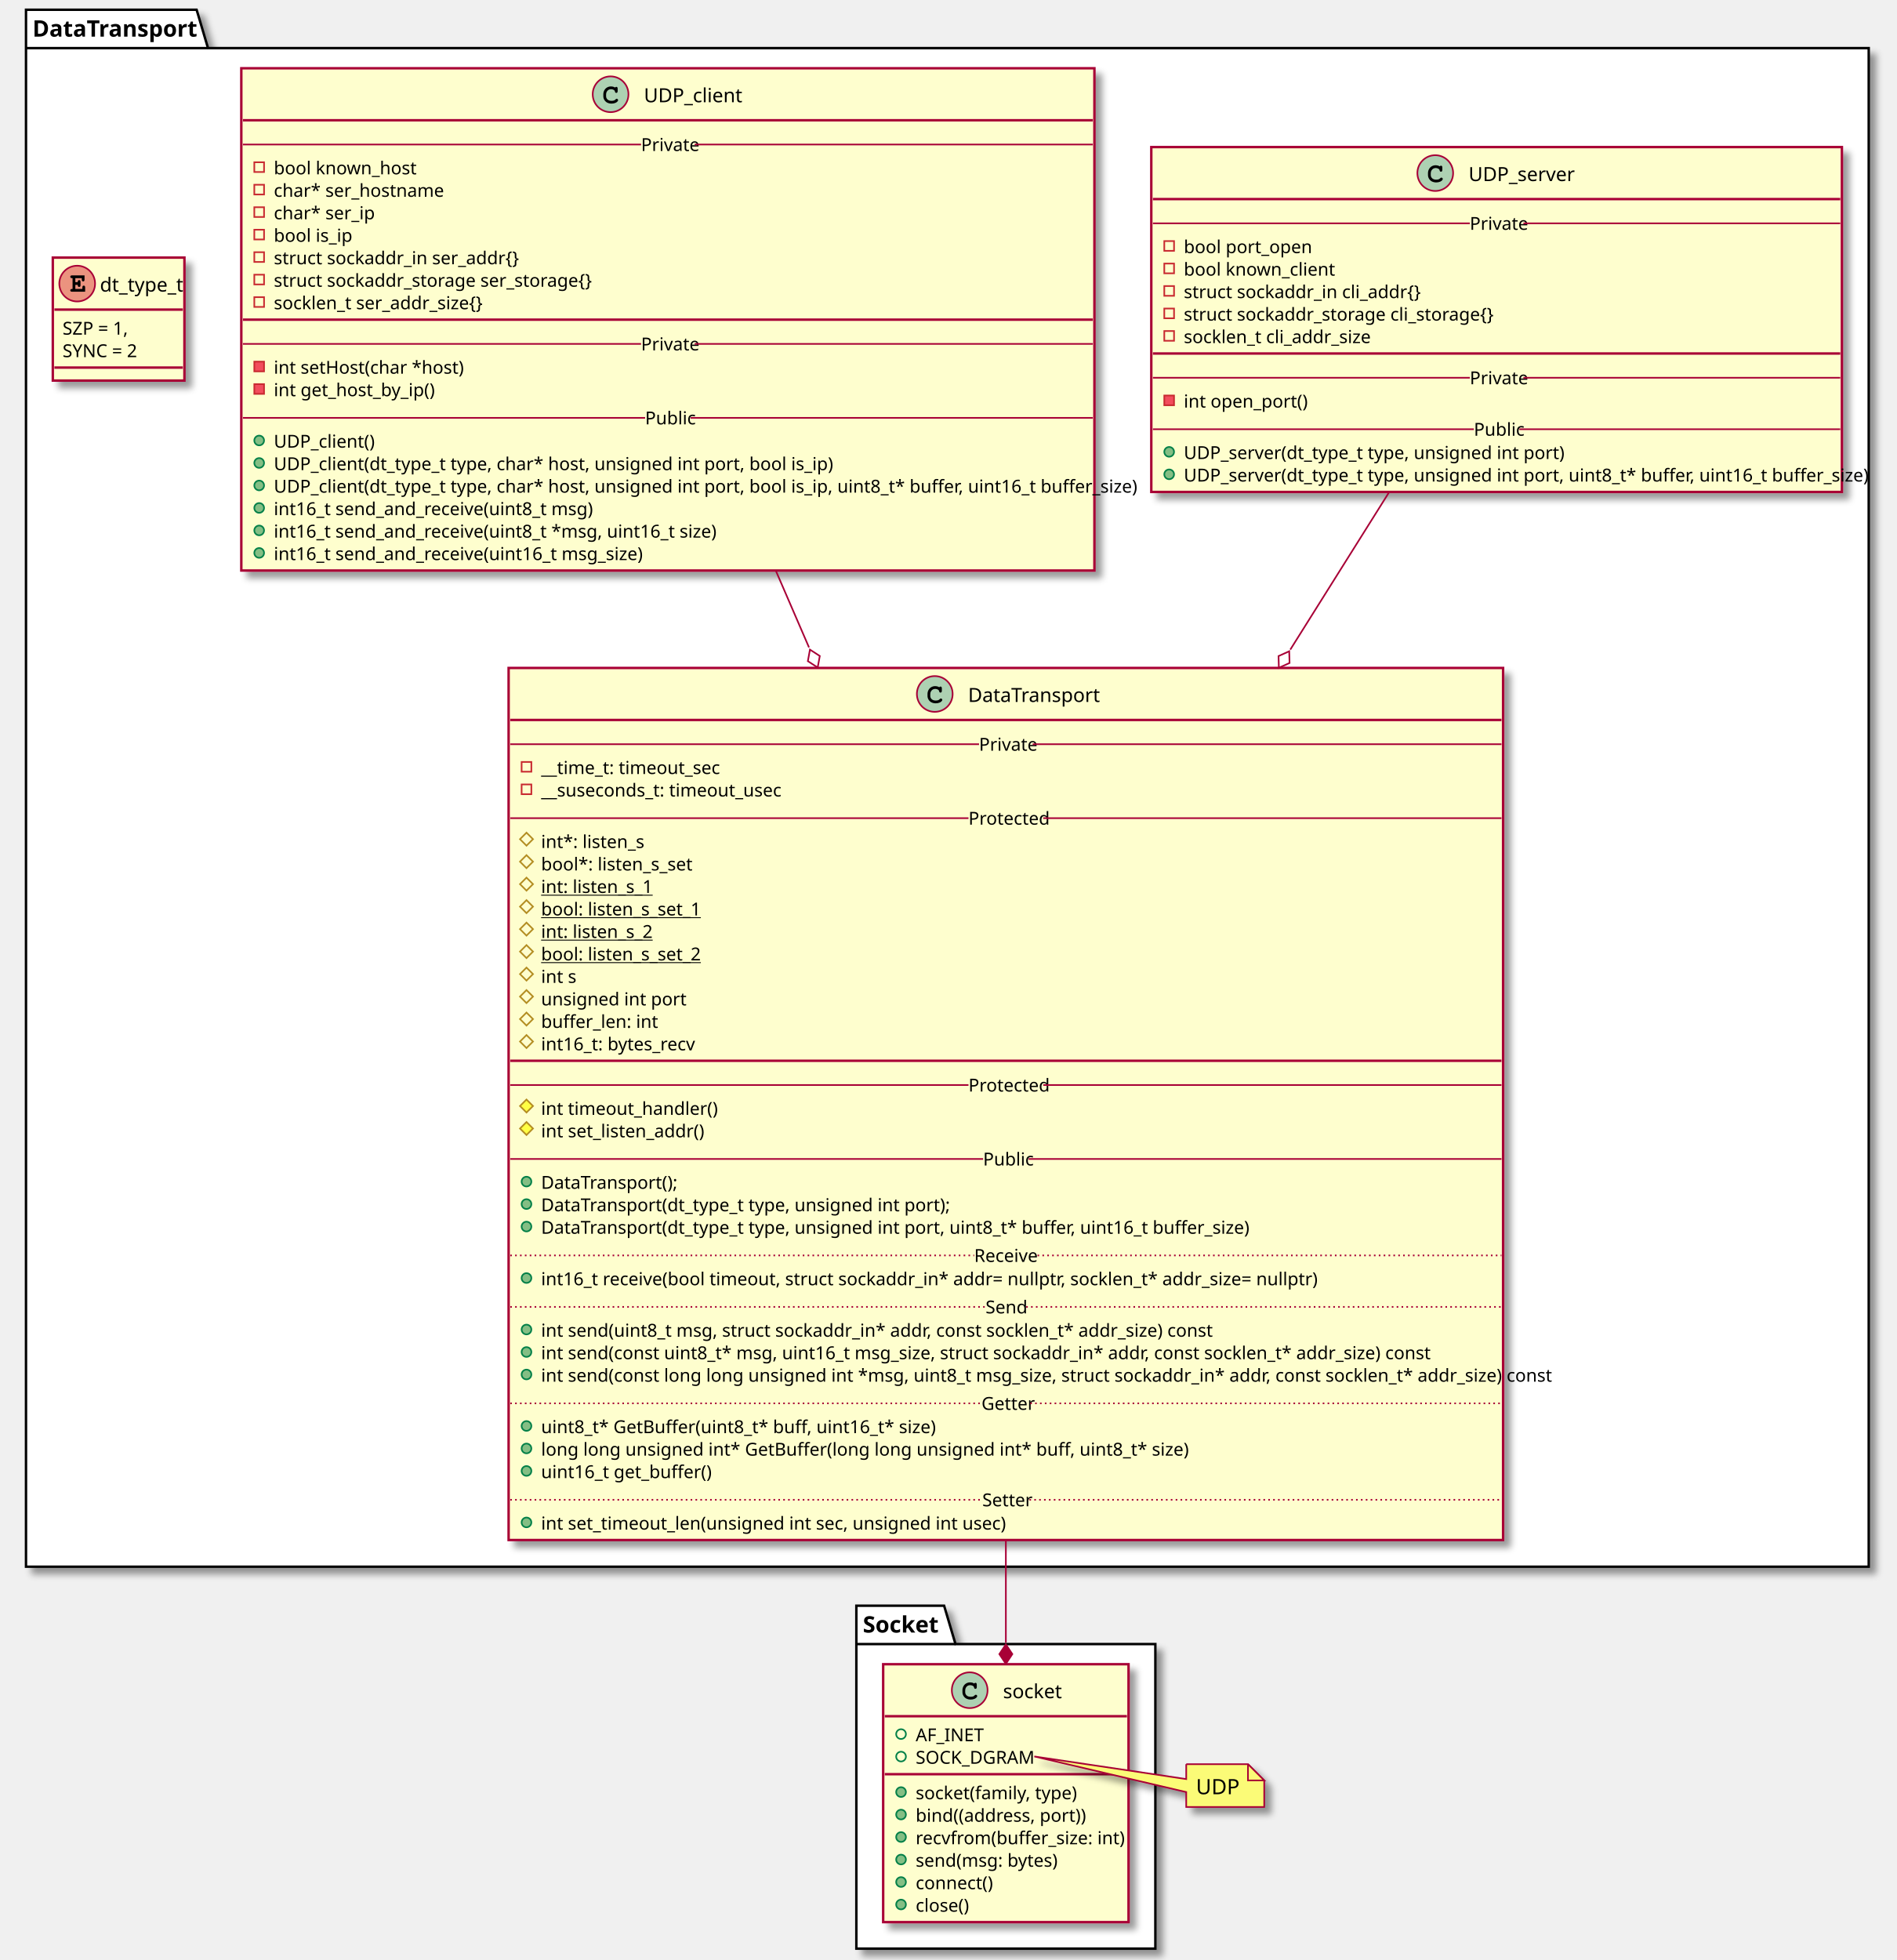
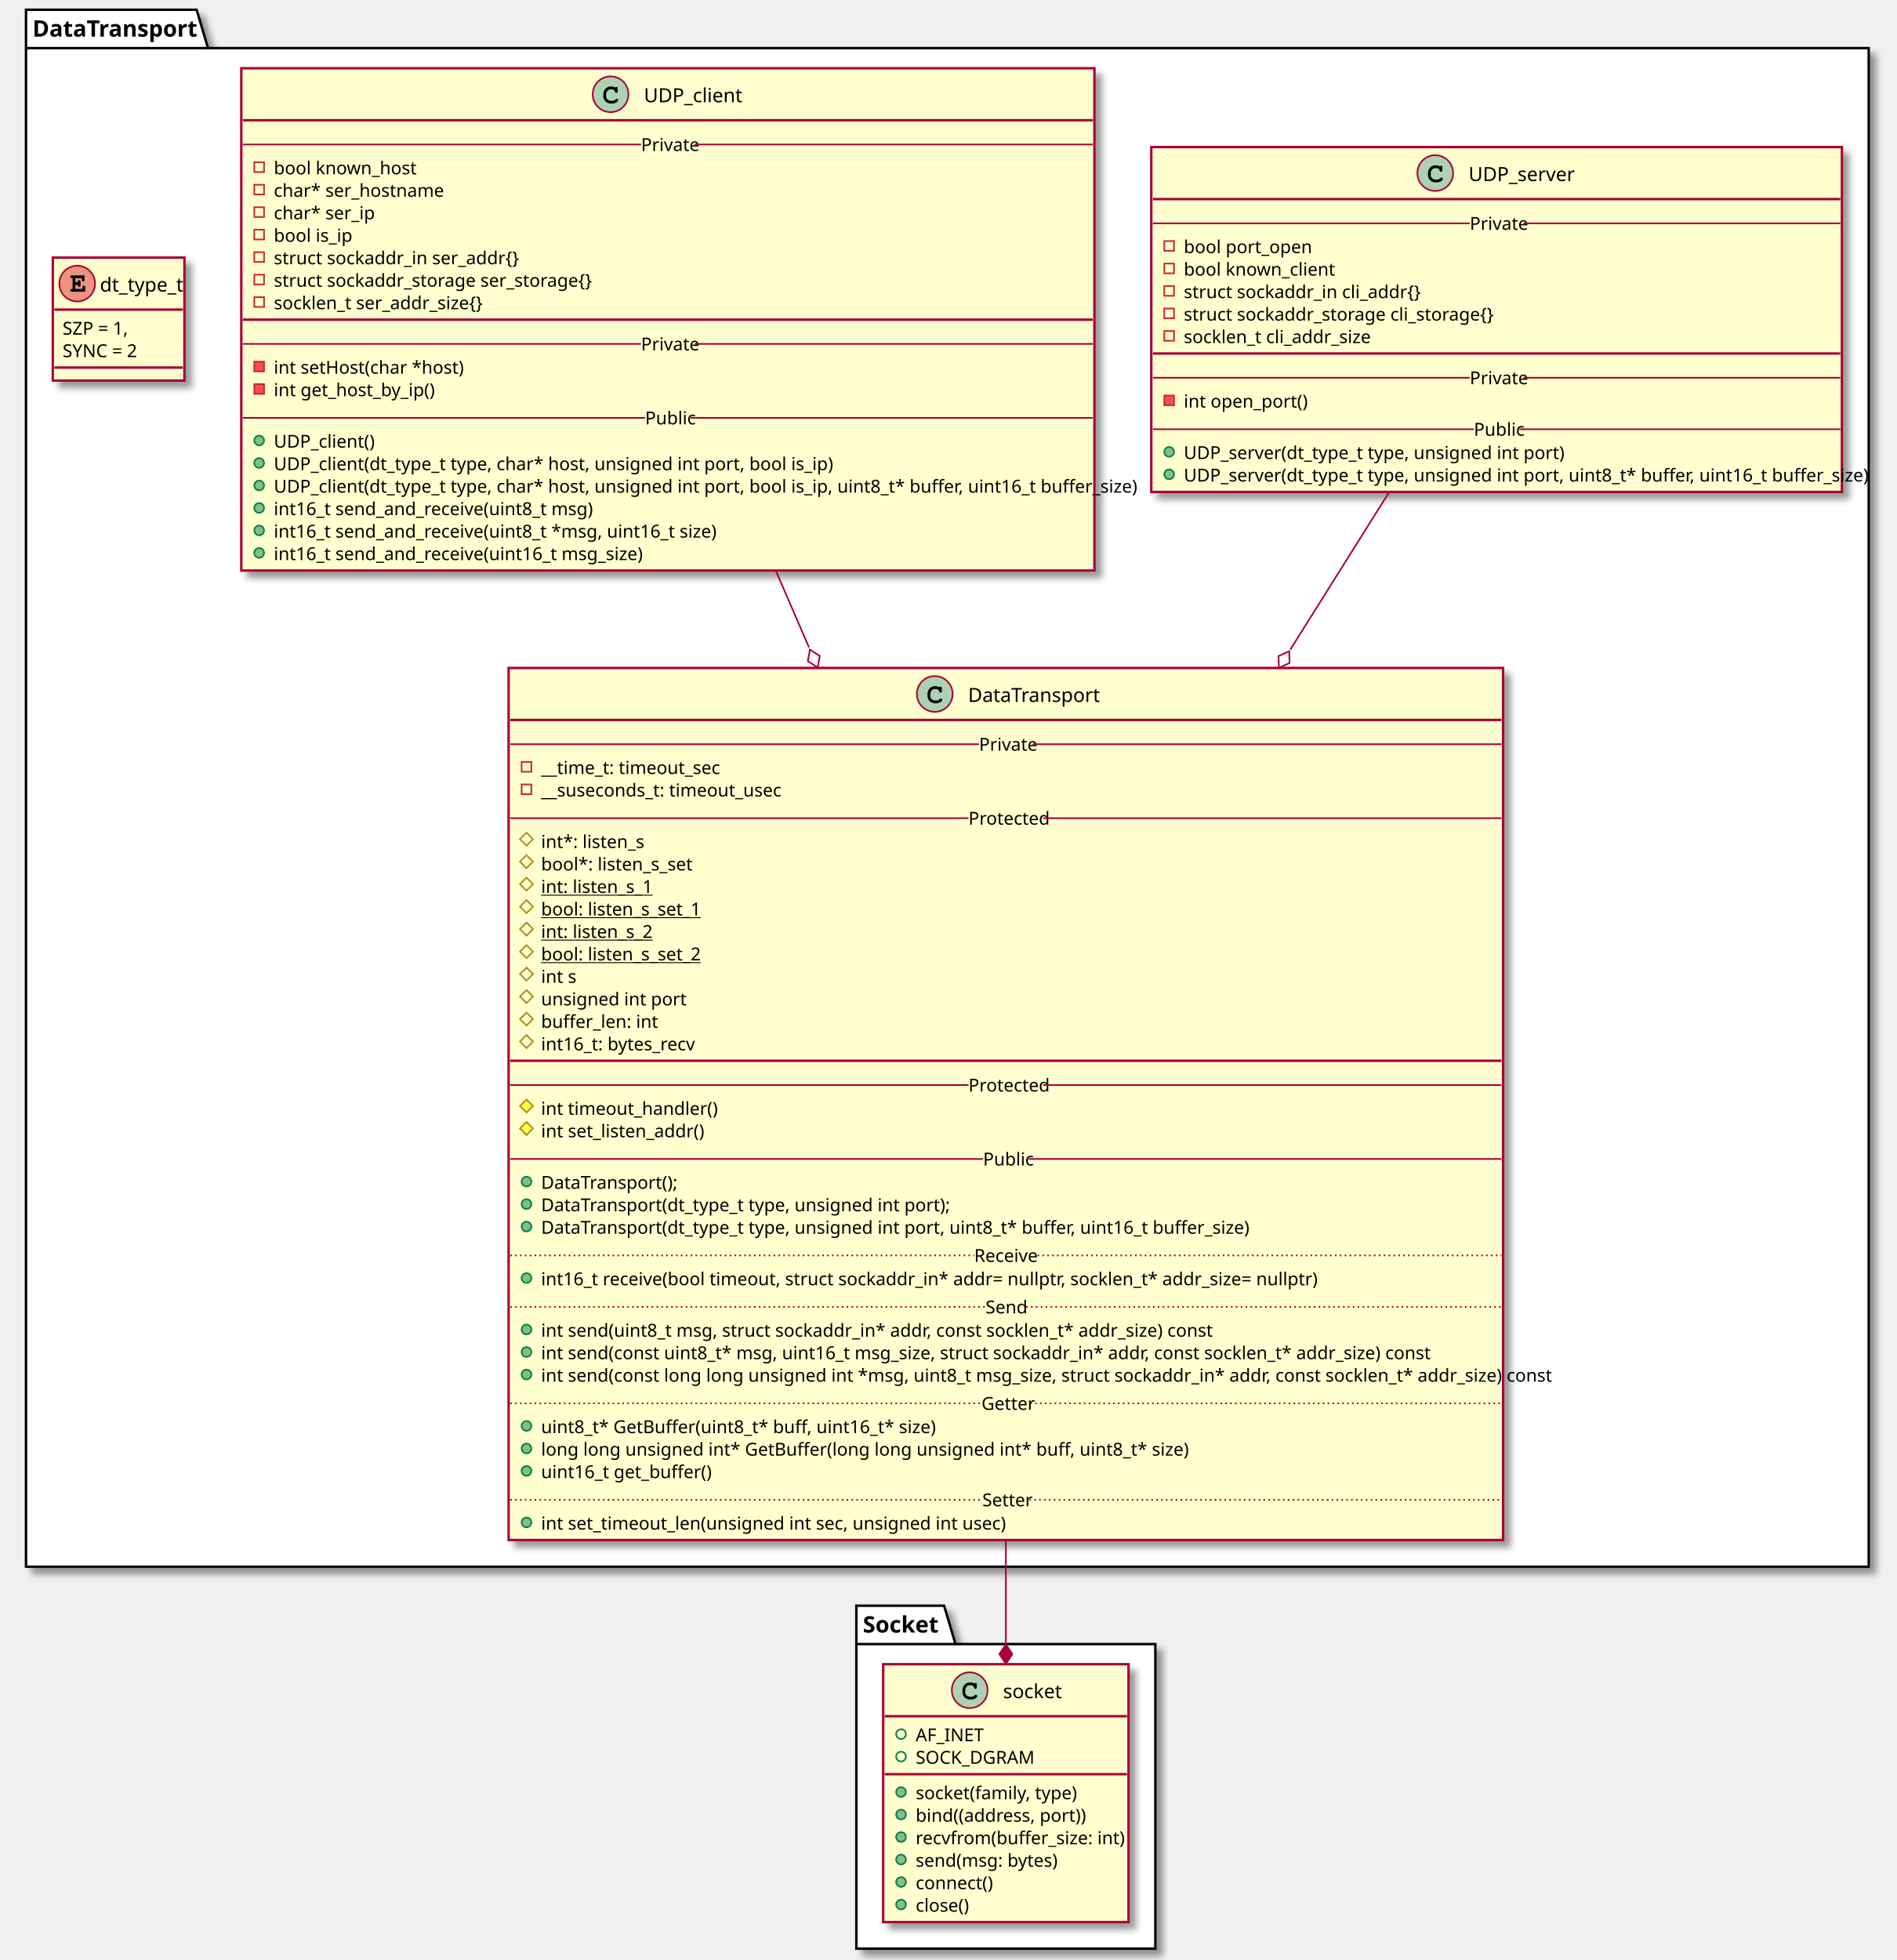
<svg xmlns="http://www.w3.org/2000/svg" contentScriptType="application/ecmascript" contentStyleType="text/css" height="1206px" preserveAspectRatio="none" style="width:1167px;height:1206px;background:#FFFFFF;" version="1.1" viewBox="0 0 1167 1206" width="1167px" zoomAndPan="magnify">
  <defs>
-     <filter height="300%" id="f1upkcrdg01tc3" width="300%" x="-1" y="-1">
+     <filter height="300%" id="fwhjqpem9oj6y" width="300%" x="-1" y="-1">
      <feGaussianBlur result="blurOut" stdDeviation="2.0" />
      <feColorMatrix in="blurOut" result="blurOut2" type="matrix" values="0 0 0 0 0 0 0 0 0 0 0 0 0 0 0 0 0 0 .4 0" />
      <feOffset dx="4.0" dy="4.0" in="blurOut2" result="blurOut3" />
      <feBlend in="SourceGraphic" in2="blurOut3" mode="normal" />
    </filter>
  </defs>
  <g>
-     <polygon fill="#FFFFFF" filter="url(#f1upkcrdg01tc3)" points="16,6,121,6,128,29.609,1150,29.609,1150,964,16,964,16,6" style="stroke:#000000;stroke-width:1.5;" />
+     <polygon fill="#FFFFFF" filter="url(#fwhjqpem9oj6y)" points="16,6,121,6,128,29.609,1150,29.609,1150,964,16,964,16,6" style="stroke:#000000;stroke-width:1.5;" />
    <line style="stroke:#000000;stroke-width:1.5;" x1="16" x2="128" y1="29.609" y2="29.609" />
    <text fill="#000000" font-family="sans-serif" font-size="14" font-weight="bold" lengthAdjust="spacing" textLength="99" x="20" y="22.533">DataTransport</text>
-     <polygon fill="#FFFFFF" filter="url(#f1upkcrdg01tc3)" points="527,988,581,988,588,1011.609,711,1011.609,711,1199,527,1199,527,988" style="stroke:#000000;stroke-width:1.5;" />
+     <polygon fill="#FFFFFF" filter="url(#fwhjqpem9oj6y)" points="527,988,581,988,588,1011.609,711,1011.609,711,1199,527,1199,527,988" style="stroke:#000000;stroke-width:1.5;" />
    <line style="stroke:#000000;stroke-width:1.5;" x1="527" x2="588" y1="1011.609" y2="1011.609" />
    <text fill="#000000" font-family="sans-serif" font-size="14" font-weight="bold" lengthAdjust="spacing" textLength="48" x="531" y="1004.533">Socket</text>
-     <rect codeLine="34" fill="#FEFECE" filter="url(#f1upkcrdg01tc3)" height="212.195" id="UDP_server" style="stroke:#A80036;stroke-width:1.5;" width="425" x="708.5" y="90.5" />
+     <rect codeLine="34" fill="#FEFECE" filter="url(#fwhjqpem9oj6y)" height="212.195" id="UDP_server" style="stroke:#A80036;stroke-width:1.5;" width="425" x="708.5" y="90.5" />
    <ellipse cx="883.25" cy="106.5" fill="#ADD1B2" rx="11" ry="11" style="stroke:#A80036;stroke-width:1.0;" />
    <path d="M886.016,102.375 Q886.172,102.156 886.359,102.047 Q886.547,101.938 886.766,101.938 Q887.141,101.938 887.375,102.195 Q887.609,102.453 887.609,103.062 L887.609,104.516 Q887.609,105.125 887.375,105.391 Q887.141,105.656 886.766,105.656 Q886.422,105.656 886.219,105.453 Q886.016,105.266 885.906,104.75 Q885.859,104.391 885.672,104.203 Q885.344,103.828 884.734,103.609 Q884.125,103.391 883.5,103.391 Q882.734,103.391 882.102,103.719 Q881.469,104.047 880.977,104.797 Q880.484,105.547 880.484,106.578 L880.484,107.672 Q880.484,108.906 881.375,109.727 Q882.266,110.547 883.859,110.547 Q884.797,110.547 885.453,110.297 Q885.844,110.141 886.266,109.703 Q886.531,109.438 886.68,109.359 Q886.828,109.281 887.031,109.281 Q887.359,109.281 887.617,109.539 Q887.875,109.797 887.875,110.141 Q887.875,110.484 887.531,110.891 Q887.031,111.469 886.234,111.797 Q885.156,112.25 883.859,112.25 Q882.344,112.25 881.141,111.625 Q880.156,111.125 879.469,110.055 Q878.781,108.984 878.781,107.703 L878.781,106.547 Q878.781,105.219 879.398,104.07 Q880.016,102.922 881.109,102.305 Q882.203,101.688 883.438,101.688 Q884.172,101.688 884.82,101.852 Q885.469,102.016 886.016,102.375 Z " fill="#000000" />
    <text fill="#000000" font-family="sans-serif" font-size="12" lengthAdjust="spacing" textLength="67" x="903.75" y="111.41">UDP_server</text>
    <line style="stroke:#A80036;stroke-width:1.5;" x1="709.5" x2="1132.5" y1="122.5" y2="122.5" />
    <rect fill="none" height="6" style="stroke:#C82930;stroke-width:1.0;" width="6" x="716.5" y="148.336" />
    <text fill="#000000" font-family="sans-serif" font-size="11" lengthAdjust="spacing" textLength="72" x="728.5" y="155.755">bool port_open</text>
    <rect fill="none" height="6" style="stroke:#C82930;stroke-width:1.0;" width="6" x="716.5" y="162.172" />
    <text fill="#000000" font-family="sans-serif" font-size="11" lengthAdjust="spacing" textLength="87" x="728.5" y="169.591">bool known_client</text>
    <rect fill="none" height="6" style="stroke:#C82930;stroke-width:1.0;" width="6" x="716.5" y="176.008" />
    <text fill="#000000" font-family="sans-serif" font-size="11" lengthAdjust="spacing" textLength="139" x="728.5" y="183.427">struct sockaddr_in cli_addr{}</text>
    <rect fill="none" height="6" style="stroke:#C82930;stroke-width:1.0;" width="6" x="716.5" y="189.844" />
    <text fill="#000000" font-family="sans-serif" font-size="11" lengthAdjust="spacing" textLength="183" x="728.5" y="197.263">struct sockaddr_storage cli_storage{}</text>
    <rect fill="none" height="6" style="stroke:#C82930;stroke-width:1.0;" width="6" x="716.5" y="203.68" />
    <text fill="#000000" font-family="sans-serif" font-size="11" lengthAdjust="spacing" textLength="113" x="728.5" y="211.099">socklen_t cli_addr_size</text>
    <line style="stroke:#A80036;stroke-width:1.0;" x1="709.5" x2="904.5" y1="137.418" y2="137.418" />
    <text fill="#000000" font-family="sans-serif" font-size="11" lengthAdjust="spacing" textLength="33" x="904.5" y="141.419">Private</text>
    <line style="stroke:#A80036;stroke-width:1.0;" x1="937.5" x2="1132.5" y1="137.418" y2="137.418" />
    <line style="stroke:#A80036;stroke-width:1.5;" x1="709.5" x2="1132.5" y1="217.516" y2="217.516" />
    <rect fill="#F24D5C" height="6" style="stroke:#C82930;stroke-width:1.0;" width="6" x="716.5" y="243.352" />
    <text fill="#000000" font-family="sans-serif" font-size="11" lengthAdjust="spacing" textLength="71" x="728.5" y="250.77">int open_port()</text>
    <line style="stroke:#A80036;stroke-width:1.0;" x1="709.5" x2="904.5" y1="232.434" y2="232.434" />
    <text fill="#000000" font-family="sans-serif" font-size="11" lengthAdjust="spacing" textLength="33" x="904.5" y="236.435">Private</text>
    <line style="stroke:#A80036;stroke-width:1.0;" x1="937.5" x2="1132.5" y1="232.434" y2="232.434" />
    <ellipse cx="719.5" cy="278.023" fill="#84BE84" rx="3" ry="3" style="stroke:#038048;stroke-width:1.0;" />
    <text fill="#000000" font-family="sans-serif" font-size="11" lengthAdjust="spacing" textLength="221" x="728.5" y="282.442">UDP_server(dt_type_t type, unsigned int port)</text>
    <ellipse cx="719.5" cy="291.859" fill="#84BE84" rx="3" ry="3" style="stroke:#038048;stroke-width:1.0;" />
    <text fill="#000000" font-family="sans-serif" font-size="11" lengthAdjust="spacing" textLength="399" x="728.5" y="296.278">UDP_server(dt_type_t type, unsigned int port, uint8_t* buffer, uint16_t buffer_size)</text>
    <line style="stroke:#A80036;stroke-width:1.0;" x1="709.5" x2="907" y1="264.106" y2="264.106" />
    <text fill="#000000" font-family="sans-serif" font-size="11" lengthAdjust="spacing" textLength="28" x="907" y="268.106">Public</text>
    <line style="stroke:#A80036;stroke-width:1.0;" x1="935" x2="1132.5" y1="264.106" y2="264.106" />
-     <rect codeLine="71" fill="#FEFECE" filter="url(#f1upkcrdg01tc3)" height="536.586" id="DataTransport" style="stroke:#A80036;stroke-width:1.5;" width="612" x="313" y="411" />
+     <rect codeLine="71" fill="#FEFECE" filter="url(#fwhjqpem9oj6y)" height="536.586" id="DataTransport" style="stroke:#A80036;stroke-width:1.5;" width="612" x="313" y="411" />
    <ellipse cx="575.25" cy="427" fill="#ADD1B2" rx="11" ry="11" style="stroke:#A80036;stroke-width:1.0;" />
    <path d="M578.016,422.875 Q578.172,422.656 578.359,422.547 Q578.547,422.438 578.766,422.438 Q579.141,422.438 579.375,422.695 Q579.609,422.953 579.609,423.562 L579.609,425.016 Q579.609,425.625 579.375,425.891 Q579.141,426.156 578.766,426.156 Q578.422,426.156 578.219,425.953 Q578.016,425.766 577.906,425.25 Q577.859,424.891 577.672,424.703 Q577.344,424.328 576.734,424.109 Q576.125,423.891 575.5,423.891 Q574.734,423.891 574.102,424.219 Q573.469,424.547 572.977,425.297 Q572.484,426.047 572.484,427.078 L572.484,428.172 Q572.484,429.406 573.375,430.227 Q574.266,431.047 575.859,431.047 Q576.797,431.047 577.453,430.797 Q577.844,430.641 578.266,430.203 Q578.531,429.938 578.68,429.859 Q578.828,429.781 579.031,429.781 Q579.359,429.781 579.617,430.039 Q579.875,430.297 579.875,430.641 Q579.875,430.984 579.531,431.391 Q579.031,431.969 578.234,432.297 Q577.156,432.75 575.859,432.75 Q574.344,432.75 573.141,432.125 Q572.156,431.625 571.469,430.555 Q570.781,429.484 570.781,428.203 L570.781,427.047 Q570.781,425.719 571.398,424.57 Q572.016,423.422 573.109,422.805 Q574.203,422.188 575.438,422.188 Q576.172,422.188 576.82,422.352 Q577.469,422.516 578.016,422.875 Z " fill="#000000" />
    <text fill="#000000" font-family="sans-serif" font-size="12" lengthAdjust="spacing" textLength="79" x="595.75" y="431.91">DataTransport</text>
    <line style="stroke:#A80036;stroke-width:1.5;" x1="314" x2="924" y1="443" y2="443" />
    <rect fill="none" height="6" style="stroke:#C82930;stroke-width:1.0;" width="6" x="321" y="468.836" />
    <text fill="#000000" font-family="sans-serif" font-size="11" lengthAdjust="spacing" textLength="104" x="333" y="476.255">__time_t: timeout_sec</text>
    <rect fill="none" height="6" style="stroke:#C82930;stroke-width:1.0;" width="6" x="321" y="482.672" />
    <text fill="#000000" font-family="sans-serif" font-size="11" lengthAdjust="spacing" textLength="145" x="333" y="490.091">__suseconds_t: timeout_usec</text>
    <line style="stroke:#A80036;stroke-width:1.0;" x1="314" x2="602.5" y1="457.918" y2="457.918" />
    <text fill="#000000" font-family="sans-serif" font-size="11" lengthAdjust="spacing" textLength="33" x="602.5" y="461.919">Private</text>
    <line style="stroke:#A80036;stroke-width:1.0;" x1="635.5" x2="924" y1="457.918" y2="457.918" />
    <polygon fill="none" points="324,512.344,328,516.344,324,520.344,320,516.344" style="stroke:#B38D22;stroke-width:1.0;" />
    <text fill="#000000" font-family="sans-serif" font-size="11" lengthAdjust="spacing" textLength="58" x="333" y="521.763">int*: listen_s</text>
    <polygon fill="none" points="324,526.18,328,530.18,324,534.18,320,530.18" style="stroke:#B38D22;stroke-width:1.0;" />
    <text fill="#000000" font-family="sans-serif" font-size="11" lengthAdjust="spacing" textLength="88" x="333" y="535.599">bool*: listen_s_set</text>
    <polygon fill="none" points="324,540.016,328,544.016,324,548.016,320,544.016" style="stroke:#B38D22;stroke-width:1.0;" />
    <text fill="#000000" font-family="sans-serif" font-size="11" lengthAdjust="spacing" text-decoration="underline" textLength="66" x="333" y="549.435">int: listen_s_1</text>
    <polygon fill="none" points="324,553.852,328,557.852,324,561.852,320,557.852" style="stroke:#B38D22;stroke-width:1.0;" />
    <text fill="#000000" font-family="sans-serif" font-size="11" lengthAdjust="spacing" text-decoration="underline" textLength="96" x="333" y="563.27">bool: listen_s_set_1</text>
    <polygon fill="none" points="324,567.688,328,571.688,324,575.688,320,571.688" style="stroke:#B38D22;stroke-width:1.0;" />
    <text fill="#000000" font-family="sans-serif" font-size="11" lengthAdjust="spacing" text-decoration="underline" textLength="66" x="333" y="577.106">int: listen_s_2</text>
    <polygon fill="none" points="324,581.523,328,585.523,324,589.523,320,585.523" style="stroke:#B38D22;stroke-width:1.0;" />
    <text fill="#000000" font-family="sans-serif" font-size="11" lengthAdjust="spacing" text-decoration="underline" textLength="96" x="333" y="590.942">bool: listen_s_set_2</text>
    <polygon fill="none" points="324,595.359,328,599.359,324,603.359,320,599.359" style="stroke:#B38D22;stroke-width:1.0;" />
    <text fill="#000000" font-family="sans-serif" font-size="11" lengthAdjust="spacing" textLength="20" x="333" y="604.778">int s</text>
    <polygon fill="none" points="324,609.195,328,613.195,324,617.195,320,613.195" style="stroke:#B38D22;stroke-width:1.0;" />
    <text fill="#000000" font-family="sans-serif" font-size="11" lengthAdjust="spacing" textLength="80" x="333" y="618.614">unsigned int port</text>
    <polygon fill="none" points="324,623.031,328,627.031,324,631.031,320,627.031" style="stroke:#B38D22;stroke-width:1.0;" />
    <text fill="#000000" font-family="sans-serif" font-size="11" lengthAdjust="spacing" textLength="67" x="333" y="632.45">buffer_len: int</text>
    <polygon fill="none" points="324,636.867,328,640.867,324,644.867,320,640.867" style="stroke:#B38D22;stroke-width:1.0;" />
    <text fill="#000000" font-family="sans-serif" font-size="11" lengthAdjust="spacing" textLength="93" x="333" y="646.286">int16_t: bytes_recv</text>
    <line style="stroke:#A80036;stroke-width:1.0;" x1="314" x2="596" y1="503.426" y2="503.426" />
    <text fill="#000000" font-family="sans-serif" font-size="11" lengthAdjust="spacing" textLength="46" x="596" y="507.427">Protected</text>
    <line style="stroke:#A80036;stroke-width:1.0;" x1="642" x2="924" y1="503.426" y2="503.426" />
    <line style="stroke:#A80036;stroke-width:1.5;" x1="314" x2="924" y1="652.703" y2="652.703" />
    <polygon fill="#FFFF44" points="324,676.539,328,680.539,324,684.539,320,680.539" style="stroke:#B38D22;stroke-width:1.0;" />
    <text fill="#000000" font-family="sans-serif" font-size="11" lengthAdjust="spacing" textLength="98" x="333" y="685.958">int timeout_handler()</text>
    <polygon fill="#FFFF44" points="324,690.375,328,694.375,324,698.375,320,694.375" style="stroke:#B38D22;stroke-width:1.0;" />
    <text fill="#000000" font-family="sans-serif" font-size="11" lengthAdjust="spacing" textLength="96" x="333" y="699.794">int set_listen_addr()</text>
    <line style="stroke:#A80036;stroke-width:1.0;" x1="314" x2="596" y1="667.621" y2="667.621" />
    <text fill="#000000" font-family="sans-serif" font-size="11" lengthAdjust="spacing" textLength="46" x="596" y="671.622">Protected</text>
    <line style="stroke:#A80036;stroke-width:1.0;" x1="642" x2="924" y1="667.621" y2="667.621" />
    <ellipse cx="324" cy="727.047" fill="#84BE84" rx="3" ry="3" style="stroke:#038048;stroke-width:1.0;" />
    <text fill="#000000" font-family="sans-serif" font-size="11" lengthAdjust="spacing" textLength="80" x="333" y="731.466">DataTransport();</text>
    <ellipse cx="324" cy="740.883" fill="#84BE84" rx="3" ry="3" style="stroke:#038048;stroke-width:1.0;" />
    <text fill="#000000" font-family="sans-serif" font-size="11" lengthAdjust="spacing" textLength="235" x="333" y="745.302">DataTransport(dt_type_t type, unsigned int port);</text>
    <ellipse cx="324" cy="754.719" fill="#84BE84" rx="3" ry="3" style="stroke:#038048;stroke-width:1.0;" />
    <text fill="#000000" font-family="sans-serif" font-size="11" lengthAdjust="spacing" textLength="410" x="333" y="759.138">DataTransport(dt_type_t type, unsigned int port, uint8_t* buffer, uint16_t buffer_size)</text>
    <line style="stroke:#A80036;stroke-width:1.0;" x1="314" x2="605" y1="713.129" y2="713.129" />
    <text fill="#000000" font-family="sans-serif" font-size="11" lengthAdjust="spacing" textLength="28" x="605" y="717.13">Public</text>
    <line style="stroke:#A80036;stroke-width:1.0;" x1="633" x2="924" y1="713.129" y2="713.129" />
    <ellipse cx="324" cy="786.391" fill="#84BE84" rx="3" ry="3" style="stroke:#038048;stroke-width:1.0;" />
    <text fill="#000000" font-family="sans-serif" font-size="11" lengthAdjust="spacing" textLength="444" x="333" y="790.81">int16_t receive(bool timeout, struct sockaddr_in* addr= nullptr, socklen_t* addr_size= nullptr)</text>
    <line style="stroke:#A80036;stroke-width:1.0;stroke-dasharray:1.0,2.0;" x1="314" x2="599.5" y1="772.473" y2="772.473" />
    <text fill="#000000" font-family="sans-serif" font-size="11" lengthAdjust="spacing" textLength="39" x="599.5" y="776.474">Receive</text>
    <line style="stroke:#A80036;stroke-width:1.0;stroke-dasharray:1.0,2.0;" x1="638.5" x2="924" y1="772.473" y2="772.473" />
    <ellipse cx="324" cy="818.062" fill="#84BE84" rx="3" ry="3" style="stroke:#038048;stroke-width:1.0;" />
    <text fill="#000000" font-family="sans-serif" font-size="11" lengthAdjust="spacing" textLength="393" x="333" y="822.481">int send(uint8_t msg, struct sockaddr_in* addr, const socklen_t* addr_size) const</text>
    <ellipse cx="324" cy="831.898" fill="#84BE84" rx="3" ry="3" style="stroke:#038048;stroke-width:1.0;" />
    <text fill="#000000" font-family="sans-serif" font-size="11" lengthAdjust="spacing" textLength="520" x="333" y="836.317">int send(const uint8_t* msg, uint16_t msg_size, struct sockaddr_in* addr, const socklen_t* addr_size) const</text>
    <ellipse cx="324" cy="845.734" fill="#84BE84" rx="3" ry="3" style="stroke:#038048;stroke-width:1.0;" />
    <text fill="#000000" font-family="sans-serif" font-size="11" lengthAdjust="spacing" textLength="586" x="333" y="850.153">int send(const long long unsigned int *msg, uint8_t msg_size, struct sockaddr_in* addr, const socklen_t* addr_size) const</text>
    <line style="stroke:#A80036;stroke-width:1.0;stroke-dasharray:1.0,2.0;" x1="314" x2="606.5" y1="804.144" y2="804.144" />
    <text fill="#000000" font-family="sans-serif" font-size="11" lengthAdjust="spacing" textLength="25" x="606.5" y="808.145">Send</text>
    <line style="stroke:#A80036;stroke-width:1.0;stroke-dasharray:1.0,2.0;" x1="631.5" x2="924" y1="804.144" y2="804.144" />
    <ellipse cx="324" cy="877.406" fill="#84BE84" rx="3" ry="3" style="stroke:#038048;stroke-width:1.0;" />
    <text fill="#000000" font-family="sans-serif" font-size="11" lengthAdjust="spacing" textLength="225" x="333" y="881.825">uint8_t* GetBuffer(uint8_t* buff, uint16_t* size)</text>
    <ellipse cx="324" cy="891.242" fill="#84BE84" rx="3" ry="3" style="stroke:#038048;stroke-width:1.0;" />
    <text fill="#000000" font-family="sans-serif" font-size="11" lengthAdjust="spacing" textLength="363" x="333" y="895.661">long long unsigned int* GetBuffer(long long unsigned int* buff, uint8_t* size)</text>
    <ellipse cx="324" cy="905.078" fill="#84BE84" rx="3" ry="3" style="stroke:#038048;stroke-width:1.0;" />
    <text fill="#000000" font-family="sans-serif" font-size="11" lengthAdjust="spacing" textLength="100" x="333" y="909.497">uint16_t get_buffer()</text>
    <line style="stroke:#A80036;stroke-width:1.0;stroke-dasharray:1.0,2.0;" x1="314" x2="604" y1="863.488" y2="863.488" />
    <text fill="#000000" font-family="sans-serif" font-size="11" lengthAdjust="spacing" textLength="30" x="604" y="867.489">Getter</text>
    <line style="stroke:#A80036;stroke-width:1.0;stroke-dasharray:1.0,2.0;" x1="634" x2="924" y1="863.488" y2="863.488" />
    <ellipse cx="324" cy="936.75" fill="#84BE84" rx="3" ry="3" style="stroke:#038048;stroke-width:1.0;" />
    <text fill="#000000" font-family="sans-serif" font-size="11" lengthAdjust="spacing" textLength="267" x="333" y="941.169">int set_timeout_len(unsigned int sec, unsigned int usec)</text>
    <line style="stroke:#A80036;stroke-width:1.0;stroke-dasharray:1.0,2.0;" x1="314" x2="604.5" y1="922.832" y2="922.832" />
    <text fill="#000000" font-family="sans-serif" font-size="11" lengthAdjust="spacing" textLength="29" x="604.5" y="926.833">Setter</text>
    <line style="stroke:#A80036;stroke-width:1.0;stroke-dasharray:1.0,2.0;" x1="633.5" x2="924" y1="922.832" y2="922.832" />
-     <rect codeLine="49" fill="#FEFECE" filter="url(#f1upkcrdg01tc3)" height="309.047" id="UDP_client" style="stroke:#A80036;stroke-width:1.5;" width="525" x="148.5" y="42" />
+     <rect codeLine="49" fill="#FEFECE" filter="url(#fwhjqpem9oj6y)" height="309.047" id="UDP_client" style="stroke:#A80036;stroke-width:1.5;" width="525" x="148.5" y="42" />
    <ellipse cx="375.75" cy="58" fill="#ADD1B2" rx="11" ry="11" style="stroke:#A80036;stroke-width:1.0;" />
    <path d="M378.516,53.875 Q378.672,53.656 378.859,53.547 Q379.047,53.438 379.266,53.438 Q379.641,53.438 379.875,53.695 Q380.109,53.953 380.109,54.562 L380.109,56.016 Q380.109,56.625 379.875,56.891 Q379.641,57.156 379.266,57.156 Q378.922,57.156 378.719,56.953 Q378.516,56.766 378.406,56.25 Q378.359,55.891 378.172,55.703 Q377.844,55.328 377.234,55.109 Q376.625,54.891 376,54.891 Q375.234,54.891 374.602,55.219 Q373.969,55.547 373.477,56.297 Q372.984,57.047 372.984,58.078 L372.984,59.172 Q372.984,60.406 373.875,61.227 Q374.766,62.047 376.359,62.047 Q377.297,62.047 377.953,61.797 Q378.344,61.641 378.766,61.203 Q379.031,60.938 379.18,60.859 Q379.328,60.781 379.531,60.781 Q379.859,60.781 380.117,61.039 Q380.375,61.297 380.375,61.641 Q380.375,61.984 380.031,62.391 Q379.531,62.969 378.734,63.297 Q377.656,63.75 376.359,63.75 Q374.844,63.75 373.641,63.125 Q372.656,62.625 371.969,61.555 Q371.281,60.484 371.281,59.203 L371.281,58.047 Q371.281,56.719 371.898,55.57 Q372.516,54.422 373.609,53.805 Q374.703,53.188 375.938,53.188 Q376.672,53.188 377.32,53.352 Q377.969,53.516 378.516,53.875 Z " fill="#000000" />
    <text fill="#000000" font-family="sans-serif" font-size="12" lengthAdjust="spacing" textLength="62" x="396.25" y="62.91">UDP_client</text>
    <line style="stroke:#A80036;stroke-width:1.5;" x1="149.5" x2="672.5" y1="74" y2="74" />
    <rect fill="none" height="6" style="stroke:#C82930;stroke-width:1.0;" width="6" x="156.5" y="99.836" />
    <text fill="#000000" font-family="sans-serif" font-size="11" lengthAdjust="spacing" textLength="83" x="168.5" y="107.255">bool known_host</text>
    <rect fill="none" height="6" style="stroke:#C82930;stroke-width:1.0;" width="6" x="156.5" y="113.672" />
    <text fill="#000000" font-family="sans-serif" font-size="11" lengthAdjust="spacing" textLength="98" x="168.5" y="121.091">char* ser_hostname</text>
    <rect fill="none" height="6" style="stroke:#C82930;stroke-width:1.0;" width="6" x="156.5" y="127.508" />
    <text fill="#000000" font-family="sans-serif" font-size="11" lengthAdjust="spacing" textLength="59" x="168.5" y="134.927">char* ser_ip</text>
    <rect fill="none" height="6" style="stroke:#C82930;stroke-width:1.0;" width="6" x="156.5" y="141.344" />
    <text fill="#000000" font-family="sans-serif" font-size="11" lengthAdjust="spacing" textLength="45" x="168.5" y="148.763">bool is_ip</text>
    <rect fill="none" height="6" style="stroke:#C82930;stroke-width:1.0;" width="6" x="156.5" y="155.18" />
    <text fill="#000000" font-family="sans-serif" font-size="11" lengthAdjust="spacing" textLength="145" x="168.5" y="162.599">struct sockaddr_in ser_addr{}</text>
    <rect fill="none" height="6" style="stroke:#C82930;stroke-width:1.0;" width="6" x="156.5" y="169.016" />
    <text fill="#000000" font-family="sans-serif" font-size="11" lengthAdjust="spacing" textLength="189" x="168.5" y="176.435">struct sockaddr_storage ser_storage{}</text>
    <rect fill="none" height="6" style="stroke:#C82930;stroke-width:1.0;" width="6" x="156.5" y="182.852" />
    <text fill="#000000" font-family="sans-serif" font-size="11" lengthAdjust="spacing" textLength="127" x="168.5" y="190.27">socklen_t ser_addr_size{}</text>
    <line style="stroke:#A80036;stroke-width:1.0;" x1="149.5" x2="394.5" y1="88.918" y2="88.918" />
    <text fill="#000000" font-family="sans-serif" font-size="11" lengthAdjust="spacing" textLength="33" x="394.5" y="92.919">Private</text>
    <line style="stroke:#A80036;stroke-width:1.0;" x1="427.5" x2="672.5" y1="88.918" y2="88.918" />
    <line style="stroke:#A80036;stroke-width:1.5;" x1="149.5" x2="672.5" y1="196.688" y2="196.688" />
    <rect fill="#F24D5C" height="6" style="stroke:#C82930;stroke-width:1.0;" width="6" x="156.5" y="222.523" />
    <text fill="#000000" font-family="sans-serif" font-size="11" lengthAdjust="spacing" textLength="109" x="168.5" y="229.942">int setHost(char *host)</text>
    <rect fill="#F24D5C" height="6" style="stroke:#C82930;stroke-width:1.0;" width="6" x="156.5" y="236.359" />
    <text fill="#000000" font-family="sans-serif" font-size="11" lengthAdjust="spacing" textLength="96" x="168.5" y="243.778">int get_host_by_ip()</text>
    <line style="stroke:#A80036;stroke-width:1.0;" x1="149.5" x2="394.5" y1="211.606" y2="211.606" />
    <text fill="#000000" font-family="sans-serif" font-size="11" lengthAdjust="spacing" textLength="33" x="394.5" y="215.606">Private</text>
    <line style="stroke:#A80036;stroke-width:1.0;" x1="427.5" x2="672.5" y1="211.606" y2="211.606" />
    <ellipse cx="159.5" cy="271.031" fill="#84BE84" rx="3" ry="3" style="stroke:#038048;stroke-width:1.0;" />
    <text fill="#000000" font-family="sans-serif" font-size="11" lengthAdjust="spacing" textLength="59" x="168.5" y="275.45">UDP_client()</text>
    <ellipse cx="159.5" cy="284.867" fill="#84BE84" rx="3" ry="3" style="stroke:#038048;stroke-width:1.0;" />
    <text fill="#000000" font-family="sans-serif" font-size="11" lengthAdjust="spacing" textLength="321" x="168.5" y="289.286">UDP_client(dt_type_t type, char* host, unsigned int port, bool is_ip)</text>
    <ellipse cx="159.5" cy="298.703" fill="#84BE84" rx="3" ry="3" style="stroke:#038048;stroke-width:1.0;" />
    <text fill="#000000" font-family="sans-serif" font-size="11" lengthAdjust="spacing" textLength="499" x="168.5" y="303.122">UDP_client(dt_type_t type, char* host, unsigned int port, bool is_ip, uint8_t* buffer, uint16_t buffer_size)</text>
    <ellipse cx="159.5" cy="312.539" fill="#84BE84" rx="3" ry="3" style="stroke:#038048;stroke-width:1.0;" />
    <text fill="#000000" font-family="sans-serif" font-size="11" lengthAdjust="spacing" textLength="188" x="168.5" y="316.958">int16_t send_and_receive(uint8_t msg)</text>
    <ellipse cx="159.5" cy="326.375" fill="#84BE84" rx="3" ry="3" style="stroke:#038048;stroke-width:1.0;" />
    <text fill="#000000" font-family="sans-serif" font-size="11" lengthAdjust="spacing" textLength="259" x="168.5" y="330.794">int16_t send_and_receive(uint8_t *msg, uint16_t size)</text>
    <ellipse cx="159.5" cy="340.211" fill="#84BE84" rx="3" ry="3" style="stroke:#038048;stroke-width:1.0;" />
    <text fill="#000000" font-family="sans-serif" font-size="11" lengthAdjust="spacing" textLength="220" x="168.5" y="344.63">int16_t send_and_receive(uint16_t msg_size)</text>
    <line style="stroke:#A80036;stroke-width:1.0;" x1="149.5" x2="397" y1="257.113" y2="257.113" />
    <text fill="#000000" font-family="sans-serif" font-size="11" lengthAdjust="spacing" textLength="28" x="397" y="261.114">Public</text>
    <line style="stroke:#A80036;stroke-width:1.0;" x1="425" x2="672.5" y1="257.113" y2="257.113" />
-     <rect codeLine="23" fill="#FEFECE" filter="url(#f1upkcrdg01tc3)" height="75.672" id="dt_type_t" style="stroke:#A80036;stroke-width:1.5;" width="81" x="32.5" y="158.5" />
+     <rect codeLine="23" fill="#FEFECE" filter="url(#fwhjqpem9oj6y)" height="75.672" id="dt_type_t" style="stroke:#A80036;stroke-width:1.5;" width="81" x="32.5" y="158.5" />
    <ellipse cx="47.5" cy="174.5" fill="#EB937F" rx="11" ry="11" style="stroke:#A80036;stroke-width:1.0;" />
    <path d="M46.359,175.297 L46.359,177.797 L50.688,177.797 L50.688,176.875 Q50.688,176.266 50.93,176 Q51.172,175.734 51.547,175.734 Q51.922,175.734 52.156,176 Q52.391,176.266 52.391,176.875 L52.391,179.5 L44.391,179.5 Q43.766,179.5 43.508,179.266 Q43.25,179.031 43.25,178.641 Q43.25,178.266 43.516,178.031 Q43.781,177.797 44.391,177.797 L44.656,177.797 L44.656,171.141 L44.391,171.141 Q43.766,171.141 43.508,170.906 Q43.25,170.672 43.25,170.281 Q43.25,169.906 43.508,169.672 Q43.766,169.438 44.391,169.438 L52.016,169.438 L52.016,172.031 Q52.016,172.641 51.789,172.898 Q51.562,173.156 51.172,173.156 Q50.797,173.156 50.562,172.898 Q50.328,172.641 50.328,172.031 L50.328,171.141 L46.359,171.141 L46.359,173.594 L47.844,173.594 Q47.844,172.938 47.969,172.75 Q48.234,172.344 48.703,172.344 Q49.078,172.344 49.312,172.602 Q49.547,172.859 49.547,173.469 L49.547,175.438 Q49.547,175.984 49.422,176.172 Q49.156,176.562 48.703,176.562 Q48.234,176.562 47.969,176.156 Q47.844,175.969 47.844,175.297 L46.359,175.297 Z " fill="#000000" />
    <text fill="#000000" font-family="sans-serif" font-size="12" lengthAdjust="spacing" textLength="49" x="61.5" y="179.41">dt_type_t</text>
    <line style="stroke:#A80036;stroke-width:1.5;" x1="33.5" x2="112.5" y1="190.5" y2="190.5" />
    <text fill="#000000" font-family="sans-serif" font-size="11" lengthAdjust="spacing" textLength="41" x="38.5" y="205.919">SZP = 1,</text>
    <text fill="#000000" font-family="sans-serif" font-size="11" lengthAdjust="spacing" textLength="47" x="38.5" y="219.755">SYNC = 2</text>
    <line style="stroke:#A80036;stroke-width:1.5;" x1="33.5" x2="112.5" y1="226.172" y2="226.172" />
-     <rect codeLine="108" fill="#FEFECE" filter="url(#f1upkcrdg01tc3)" height="158.688" id="socket" style="stroke:#A80036;stroke-width:1.5;" width="151" x="543.5" y="1024" />
+     <rect codeLine="108" fill="#FEFECE" filter="url(#fwhjqpem9oj6y)" height="158.688" id="socket" style="stroke:#A80036;stroke-width:1.5;" width="151" x="543.5" y="1024" />
    <ellipse cx="596.75" cy="1040" fill="#ADD1B2" rx="11" ry="11" style="stroke:#A80036;stroke-width:1.0;" />
    <path d="M599.516,1035.875 Q599.672,1035.656 599.859,1035.547 Q600.047,1035.438 600.266,1035.438 Q600.641,1035.438 600.875,1035.695 Q601.109,1035.953 601.109,1036.562 L601.109,1038.016 Q601.109,1038.625 600.875,1038.891 Q600.641,1039.156 600.266,1039.156 Q599.922,1039.156 599.719,1038.953 Q599.516,1038.766 599.406,1038.25 Q599.359,1037.891 599.172,1037.703 Q598.844,1037.328 598.234,1037.109 Q597.625,1036.891 597,1036.891 Q596.234,1036.891 595.602,1037.219 Q594.969,1037.547 594.477,1038.297 Q593.984,1039.047 593.984,1040.078 L593.984,1041.172 Q593.984,1042.406 594.875,1043.227 Q595.766,1044.047 597.359,1044.047 Q598.297,1044.047 598.953,1043.797 Q599.344,1043.641 599.766,1043.203 Q600.031,1042.938 600.18,1042.859 Q600.328,1042.781 600.531,1042.781 Q600.859,1042.781 601.117,1043.039 Q601.375,1043.297 601.375,1043.641 Q601.375,1043.984 601.031,1044.391 Q600.531,1044.969 599.734,1045.297 Q598.656,1045.75 597.359,1045.75 Q595.844,1045.75 594.641,1045.125 Q593.656,1044.625 592.969,1043.555 Q592.281,1042.484 592.281,1041.203 L592.281,1040.047 Q592.281,1038.719 592.898,1037.57 Q593.516,1036.422 594.609,1035.805 Q595.703,1035.188 596.938,1035.188 Q597.672,1035.188 598.32,1035.352 Q598.969,1035.516 599.516,1035.875 Z " fill="#000000" />
    <text fill="#000000" font-family="sans-serif" font-size="12" lengthAdjust="spacing" textLength="36" x="617.25" y="1044.91">socket</text>
    <line style="stroke:#A80036;stroke-width:1.5;" x1="544.5" x2="693.5" y1="1056" y2="1056" />
    <ellipse cx="554.5" cy="1067" rx="3" ry="3" style="stroke:#038048;stroke-width:1.0;fill:none;" />
    <text fill="#000000" font-family="sans-serif" font-size="11" lengthAdjust="spacing" textLength="41" x="563.5" y="1071.419">AF_INET</text>
    <ellipse cx="554.5" cy="1080.836" rx="3" ry="3" style="stroke:#038048;stroke-width:1.0;fill:none;" />
    <text fill="#000000" font-family="sans-serif" font-size="11" lengthAdjust="spacing" textLength="73" x="563.5" y="1085.255">SOCK_DGRAM</text>
    <line style="stroke:#A80036;stroke-width:1.5;" x1="544.5" x2="693.5" y1="1091.672" y2="1091.672" />
    <ellipse cx="554.5" cy="1102.672" fill="#84BE84" rx="3" ry="3" style="stroke:#038048;stroke-width:1.0;" />
    <text fill="#000000" font-family="sans-serif" font-size="11" lengthAdjust="spacing" textLength="95" x="563.5" y="1107.091">socket(family, type)</text>
    <ellipse cx="554.5" cy="1116.508" fill="#84BE84" rx="3" ry="3" style="stroke:#038048;stroke-width:1.0;" />
    <text fill="#000000" font-family="sans-serif" font-size="11" lengthAdjust="spacing" textLength="101" x="563.5" y="1120.927">bind((address, port))</text>
    <ellipse cx="554.5" cy="1130.344" fill="#84BE84" rx="3" ry="3" style="stroke:#038048;stroke-width:1.0;" />
    <text fill="#000000" font-family="sans-serif" font-size="11" lengthAdjust="spacing" textLength="125" x="563.5" y="1134.763">recvfrom(buffer_size: int)</text>
    <ellipse cx="554.5" cy="1144.18" fill="#84BE84" rx="3" ry="3" style="stroke:#038048;stroke-width:1.0;" />
    <text fill="#000000" font-family="sans-serif" font-size="11" lengthAdjust="spacing" textLength="85" x="563.5" y="1148.599">send(msg: bytes)</text>
    <ellipse cx="554.5" cy="1158.016" fill="#84BE84" rx="3" ry="3" style="stroke:#038048;stroke-width:1.0;" />
    <text fill="#000000" font-family="sans-serif" font-size="11" lengthAdjust="spacing" textLength="47" x="563.5" y="1162.435">connect()</text>
    <ellipse cx="554.5" cy="1171.852" fill="#84BE84" rx="3" ry="3" style="stroke:#038048;stroke-width:1.0;" />
    <text fill="#000000" font-family="sans-serif" font-size="11" lengthAdjust="spacing" textLength="34" x="563.5" y="1176.271">close()</text>
-     <path d="M730,1085.5 L730,1094.676 L636.5,1080.754 L730,1102.676 L730,1111.852 A0,0 0 0 0 730,1111.852 L778,1111.852 A0,0 0 0 0 778,1111.852 L778,1095.5 L768,1085.5 L730,1085.5 A0,0 0 0 0 730,1085.5 " fill="#FBFB77" filter="url(#f1upkcrdg01tc3)" style="stroke:#A80036;stroke-width:1.0;" />
-     <path d="M768,1085.5 L768,1095.5 L778,1095.5 L768,1085.5 " fill="#FBFB77" style="stroke:#A80036;stroke-width:1.0;" />
-     <text fill="#000000" font-family="sans-serif" font-size="13" lengthAdjust="spacing" textLength="27" x="736" y="1103.995">UDP</text>
    <path codeLine="20" d="M854.91,302.76 C836.51,332.07 815.61,365.36 794.04,399.72 " fill="none" id="UDP_server-to-DataTransport" style="stroke:#A80036;stroke-width:1.0;" />
    <polygon fill="#FFFFFF" points="787.01,410.9,793.585,407.939,793.381,400.731,786.806,403.692,787.01,410.9" style="stroke:#A80036;stroke-width:1.0;" />
    <path codeLine="21" d="M477.38,351.01 C484.02,366.35 490.88,382.23 497.86,398.36 " fill="none" id="UDP_client-to-DataTransport" style="stroke:#A80036;stroke-width:1.0;" />
    <polygon fill="#FFFFFF" points="503.21,410.73,504.497,403.635,498.442,399.718,497.155,406.813,503.21,410.73" style="stroke:#A80036;stroke-width:1.0;" />
    <path codeLine="30" d="M619,948.06 C619,970.22 619,991.48 619,1010.76 " fill="none" id="DataTransport-to-socket" style="stroke:#A80036;stroke-width:1.0;" />
    <polygon fill="#A80036" points="619,1023.78,623,1017.78,619,1011.78,615,1017.78,619,1023.78" style="stroke:#A80036;stroke-width:1.0;" />
  </g>
</svg>
